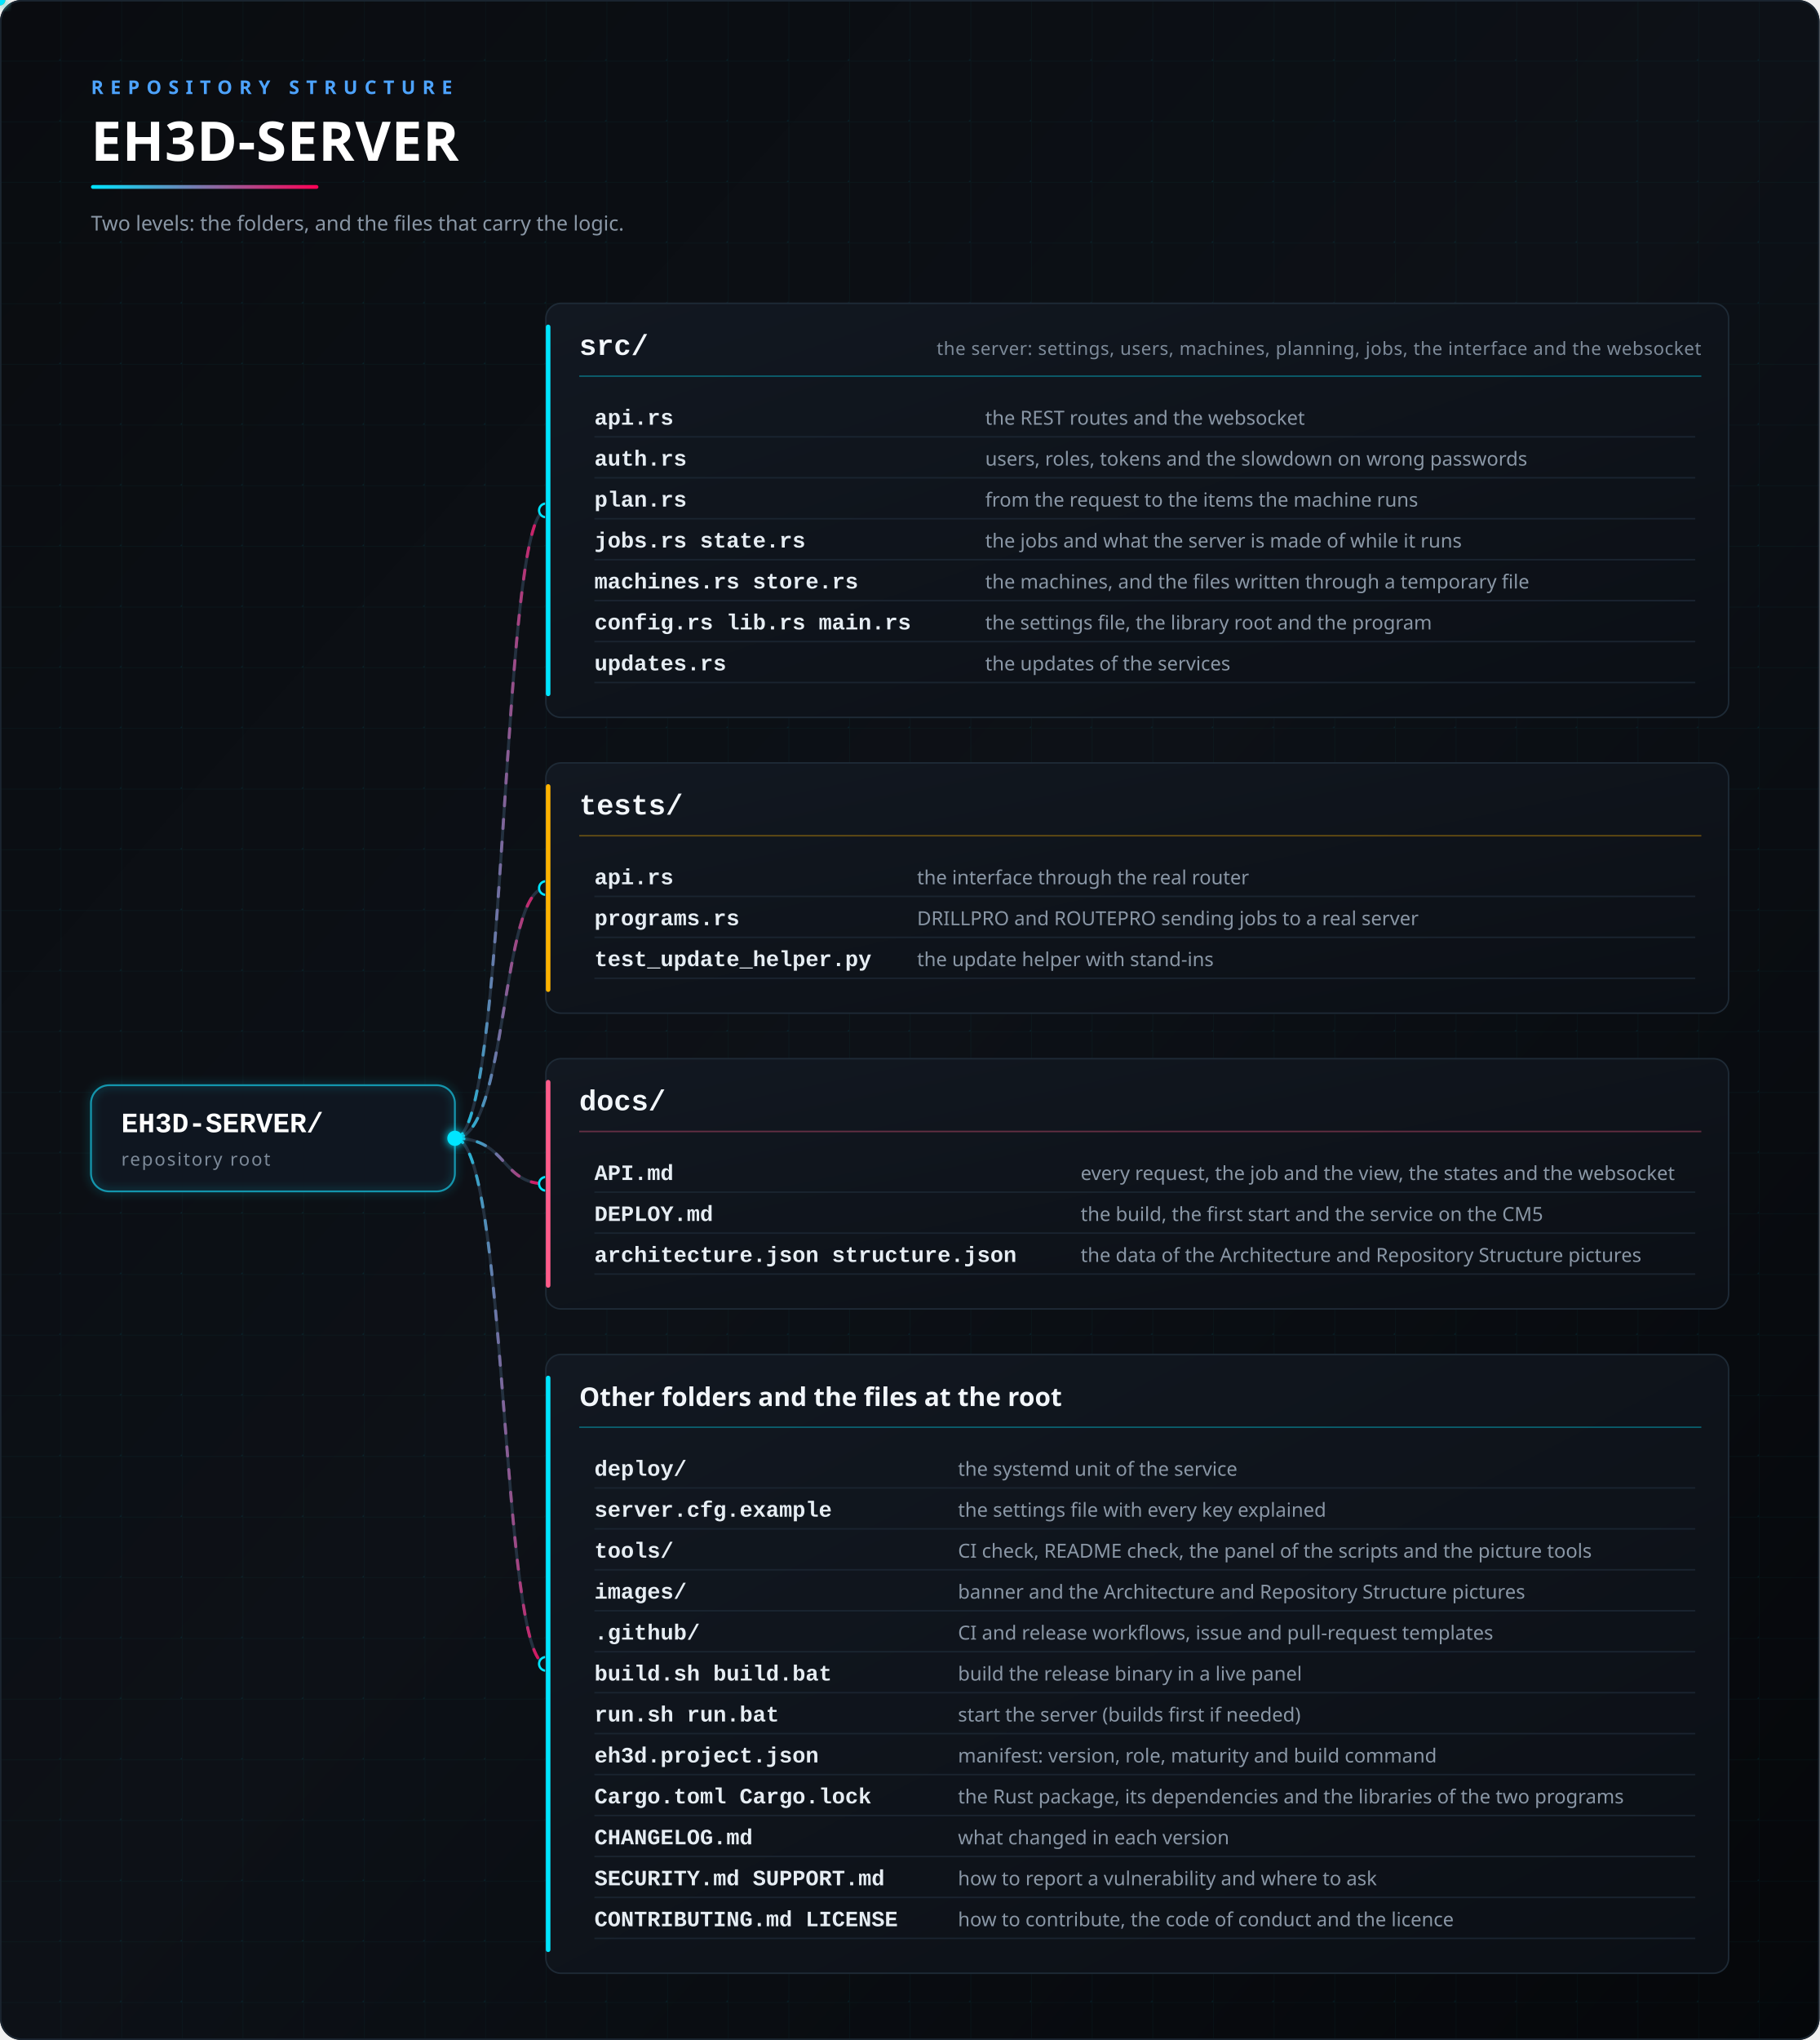
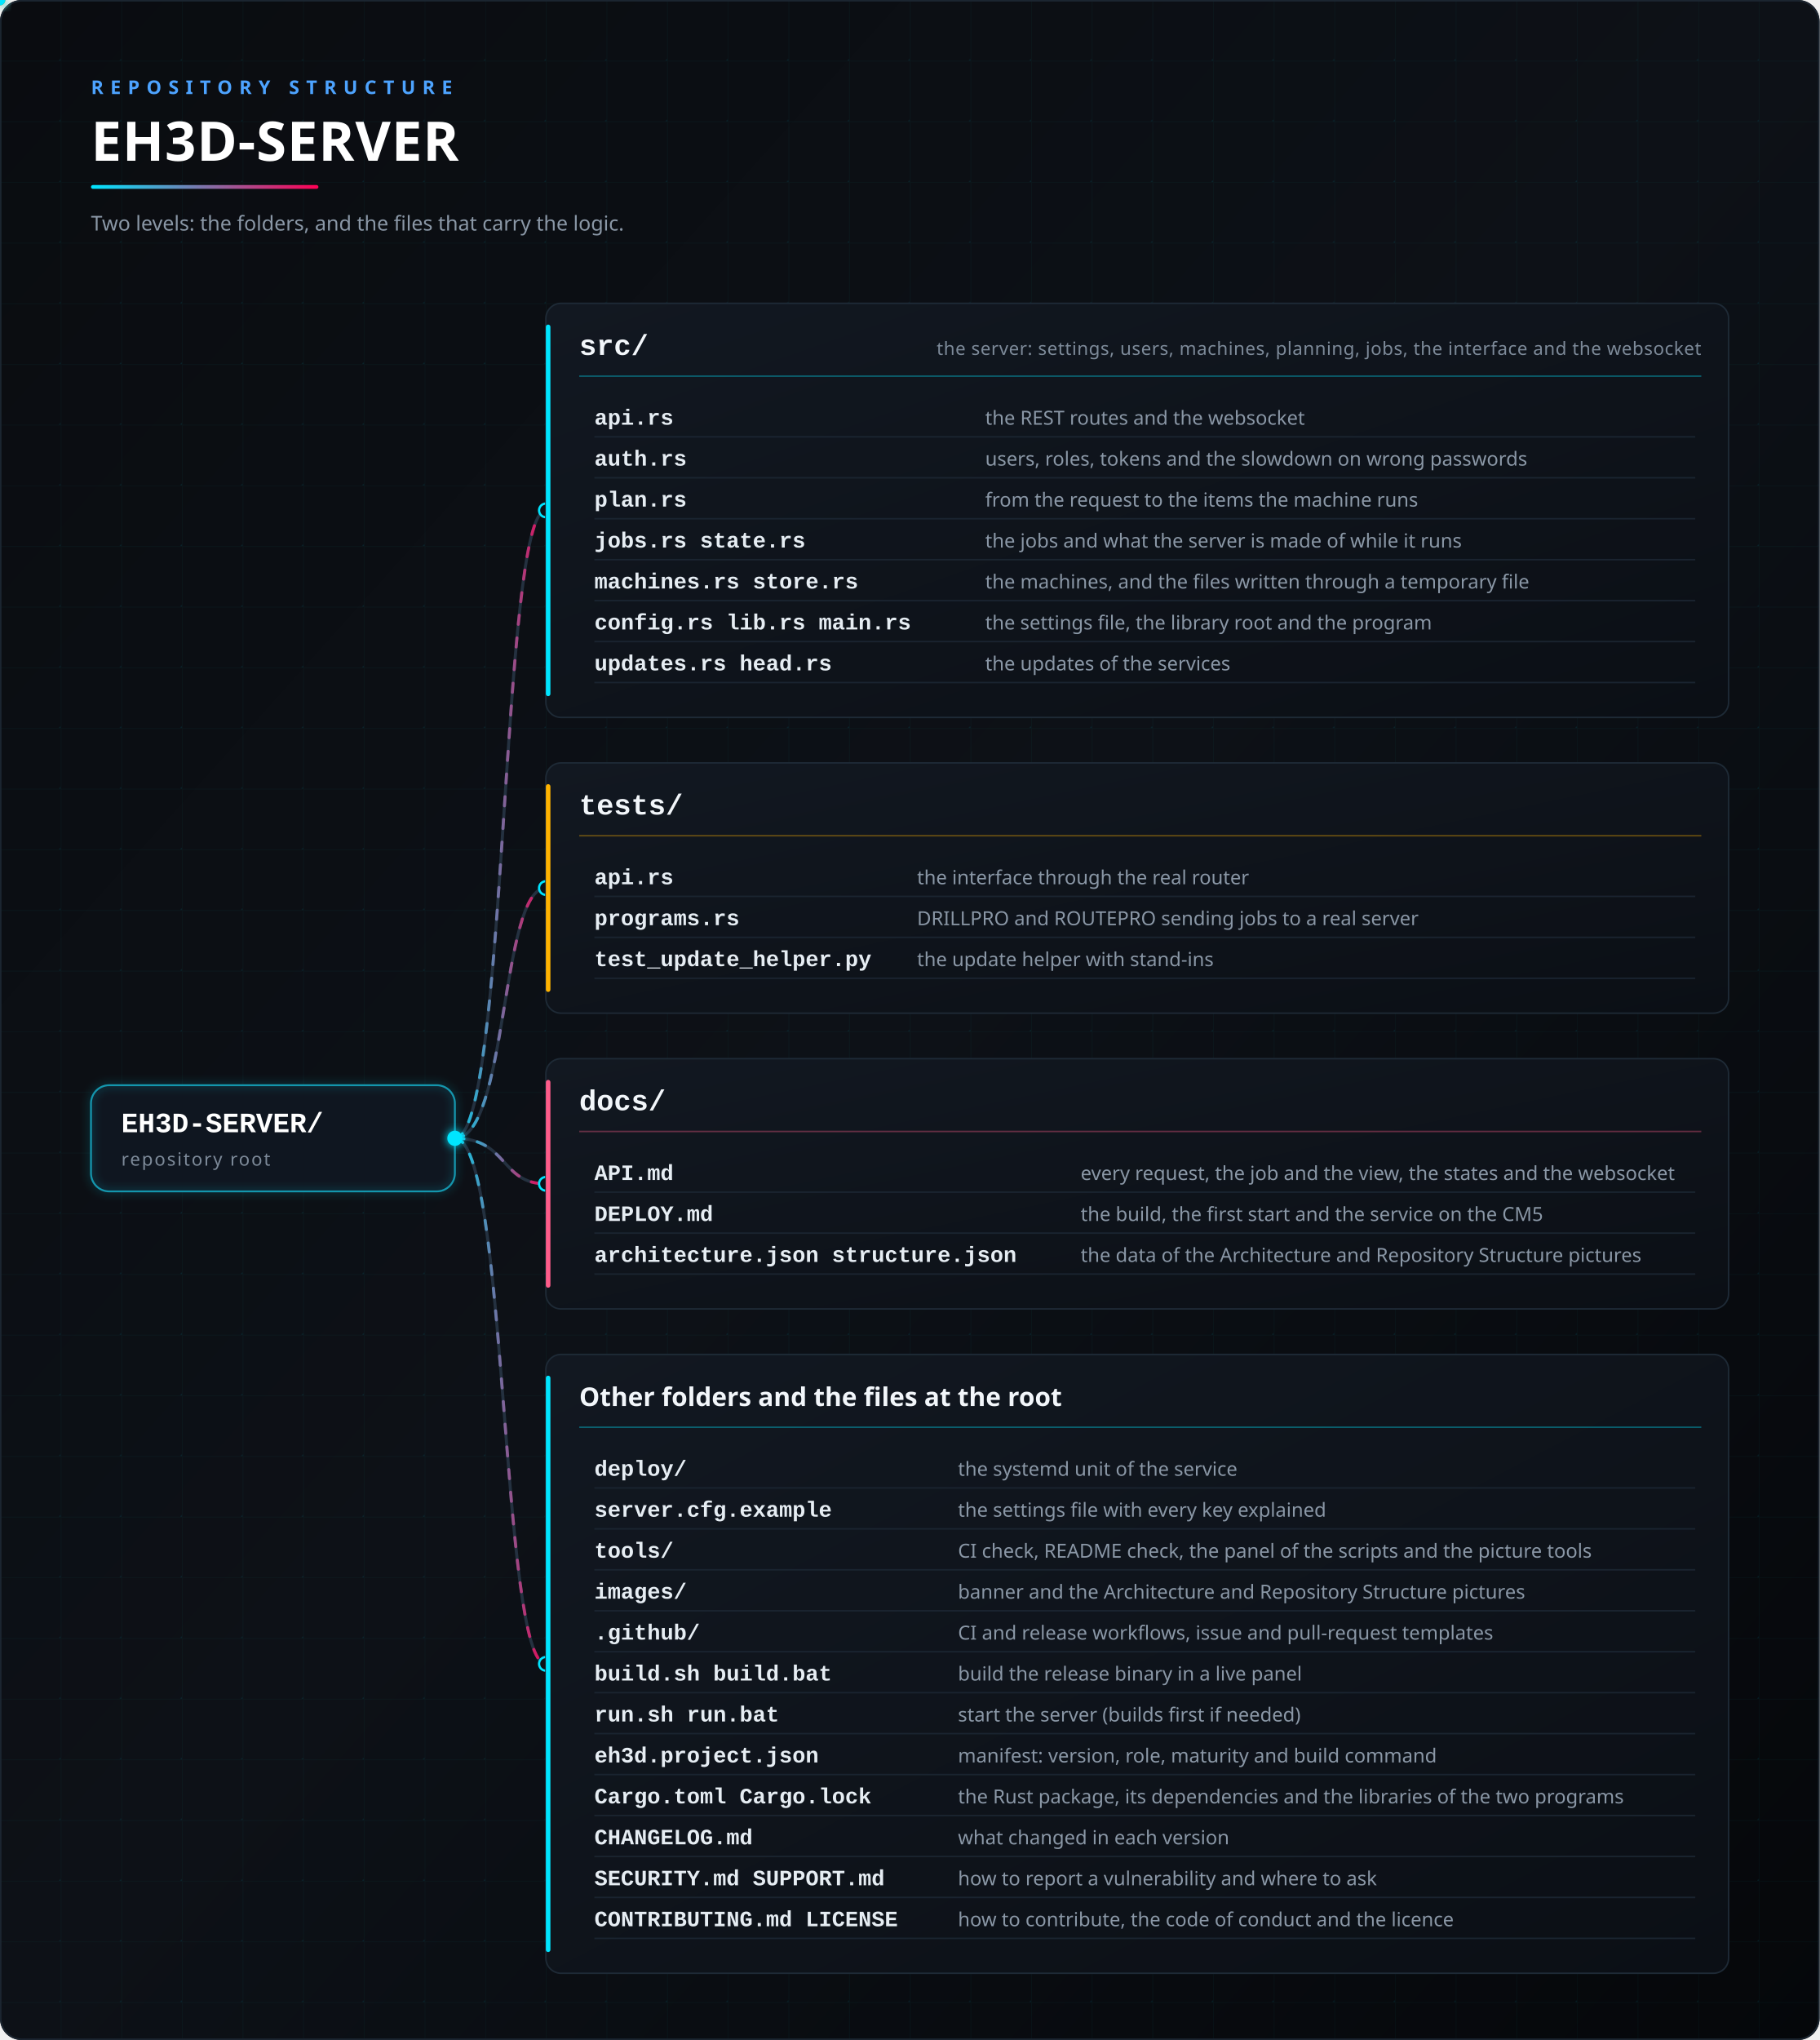
<svg xmlns="http://www.w3.org/2000/svg" viewBox="0 0 1200 1345" width="100%" role="img" aria-labelledby="t d">
  <defs>
    <linearGradient id="bg" x1="0" y1="0" x2="1" y2="1">
      <stop offset="0" stop-color="#0A0C10" />
      <stop offset="0.5" stop-color="#0D1117" />
      <stop offset="1" stop-color="#05070A" />
    </linearGradient>
    <linearGradient id="card" x1="0" y1="0" x2="1" y2="1">
      <stop offset="0" stop-color="#121821" />
      <stop offset="1" stop-color="#0B0F15" />
    </linearGradient>
    <linearGradient id="line" x1="0" y1="0" x2="1" y2="0">
      <stop offset="0" stop-color="#00E5FF" />
      <stop offset="1" stop-color="#FF0055" />
    </linearGradient>
    <filter id="glow" x="-50%" y="-50%" width="200%" height="200%">
      <feGaussianBlur stdDeviation="3" result="b" />
      <feMerge>
        <feMergeNode in="b" />
        <feMergeNode in="SourceGraphic" />
      </feMerge>
    </filter>
    <pattern id="grid" width="40" height="40" patternUnits="userSpaceOnUse">
      <path d="M40 0H0V40" fill="none" stroke="#00E5FF" stroke-opacity="0.035" />
      <circle cx="40" cy="40" r="1" fill="#00E5FF" fill-opacity="0.09" />
    </pattern>
  </defs>
  <rect width="1200" height="1345" rx="14" fill="url(#bg)" />
  <rect width="1200" height="1345" rx="14" fill="url(#grid)" />
  <rect x="0.5" y="0.5" width="1199" height="1344" rx="14" fill="none" stroke="#1B2530" />
  <text x="60" y="62" font-family="'Segoe UI','Noto Sans','Noto Sans CJK SC','Microsoft YaHei','Yu Gothic','Helvetica Neue',Helvetica,Arial,sans-serif" font-size="12.5" font-weight="600" fill="#4DA3FF" text-anchor="start" letter-spacing="4.5">REPOSITORY STRUCTURE</text>
  <text x="60" y="106" font-family="'Segoe UI','Noto Sans','Noto Sans CJK SC','Microsoft YaHei','Yu Gothic','Helvetica Neue',Helvetica,Arial,sans-serif" font-size="36" font-weight="700" fill="#FFFFFF" text-anchor="start" letter-spacing="0.5">EH3D-SERVER</text>
  <rect x="60" y="122" width="150" height="2.5" rx="1.25" fill="url(#line)">
    <animate attributeName="width" values="40;150;150" keyTimes="0;0.4;1" dur="3s" repeatCount="indefinite" />
  </rect>
  <text x="60" y="152" font-family="'Segoe UI','Noto Sans','Noto Sans CJK SC','Microsoft YaHei','Yu Gothic','Helvetica Neue',Helvetica,Arial,sans-serif" font-size="13.5" font-weight="400" fill="#8A97A6" text-anchor="start">Two levels: the folders, and the files that carry the logic.</text>
  <path id="c0" d="M300,750.5 C335,750.5 330,336.5 360,336.5" fill="none" stroke="#243140" stroke-width="2" />
  <path d="M300,750.5 C335,750.5 330,336.5 360,336.5" fill="none" stroke="url(#line)" stroke-width="2" stroke-linecap="round" stroke-dasharray="6 9" opacity="0.9">
    <animate attributeName="stroke-dashoffset" from="0" to="-30" dur="1.6s" repeatCount="indefinite" />
  </path>
  <circle cx="360" cy="336.5" r="4.5" fill="#0D1117" stroke="#00E5FF" stroke-width="1.5" />
  <path id="c1" d="M300,750.5 C335,750.5 330,585.5 360,585.5" fill="none" stroke="#243140" stroke-width="2" />
  <path d="M300,750.5 C335,750.5 330,585.5 360,585.5" fill="none" stroke="url(#line)" stroke-width="2" stroke-linecap="round" stroke-dasharray="6 9" opacity="0.9">
    <animate attributeName="stroke-dashoffset" from="0" to="-30" dur="1.6s" repeatCount="indefinite" />
  </path>
  <circle cx="360" cy="585.5" r="4.5" fill="#0D1117" stroke="#00E5FF" stroke-width="1.5" />
  <path id="c2" d="M300,750.5 C335,750.5 330,780.5 360,780.5" fill="none" stroke="#243140" stroke-width="2" />
  <path d="M300,750.5 C335,750.5 330,780.5 360,780.5" fill="none" stroke="url(#line)" stroke-width="2" stroke-linecap="round" stroke-dasharray="6 9" opacity="0.9">
    <animate attributeName="stroke-dashoffset" from="0" to="-30" dur="1.6s" repeatCount="indefinite" />
  </path>
  <circle cx="360" cy="780.5" r="4.5" fill="#0D1117" stroke="#00E5FF" stroke-width="1.5" />
  <path id="c3" d="M300,750.5 C335,750.5 330,1097 360,1097" fill="none" stroke="#243140" stroke-width="2" />
  <path d="M300,750.5 C335,750.5 330,1097 360,1097" fill="none" stroke="url(#line)" stroke-width="2" stroke-linecap="round" stroke-dasharray="6 9" opacity="0.9">
    <animate attributeName="stroke-dashoffset" from="0" to="-30" dur="1.6s" repeatCount="indefinite" />
  </path>
  <circle cx="360" cy="1097" r="4.5" fill="#0D1117" stroke="#00E5FF" stroke-width="1.5" />
  <circle r="3.5" fill="#00E5FF" filter="url(#glow)">
    <animateMotion dur="3.4s" repeatCount="indefinite">
      <mpath href="#c0" />
    </animateMotion>
  </circle>
  <circle r="3.5" fill="#4DA3FF" filter="url(#glow)">
    <animateMotion dur="4.2s" repeatCount="indefinite">
      <mpath href="#c1" />
    </animateMotion>
  </circle>
  <circle r="3.5" fill="#FFB300" filter="url(#glow)">
    <animateMotion dur="5.0s" repeatCount="indefinite">
      <mpath href="#c2" />
    </animateMotion>
  </circle>
  <circle r="3.5" fill="#00E5FF" filter="url(#glow)">
    <animateMotion dur="5.8s" repeatCount="indefinite">
      <mpath href="#c3" />
    </animateMotion>
  </circle>
  <rect x="60" y="715.5" width="240" height="70" rx="12" fill="#0F1620" stroke="#2A3A4C" stroke-width="1.2" />
  <rect x="60" y="715.5" width="240" height="70" rx="12" fill="none" stroke="#00E5FF" stroke-opacity="0.5" stroke-width="1.2" filter="url(#glow)">
    <animate attributeName="stroke-opacity" values="0.15;0.6;0.15" dur="3.6s" repeatCount="indefinite" />
  </rect>
  <text x="80" y="746.5" font-family="'JetBrains Mono','Cascadia Code','SFMono-Regular',Consolas,'Liberation Mono',monospace" font-size="18.5" font-weight="700" fill="#FFFFFF" text-anchor="start">EH3D-SERVER/</text>
  <text x="80" y="768.5" font-family="'Segoe UI','Noto Sans','Noto Sans CJK SC','Microsoft YaHei','Yu Gothic','Helvetica Neue',Helvetica,Arial,sans-serif" font-size="12" font-weight="400" fill="#7D8A99" text-anchor="start" letter-spacing="1">repository root</text>
  <circle cx="300" cy="750.5" r="5" fill="#00E5FF" filter="url(#glow)" />
  <rect x="360" y="200" width="780" height="273" rx="10" fill="url(#card)" stroke="#1E2A36" stroke-width="1" />
  <rect x="360" y="214" width="3" height="245" rx="1.5" fill="#00E5FF">
    <animate attributeName="opacity" values="0.55;1;0.55" dur="4s" begin="0s" repeatCount="indefinite" />
  </rect>
  <text x="382" y="234" font-family="'JetBrains Mono','Cascadia Code','SFMono-Regular',Consolas,'Liberation Mono',monospace" font-size="19" font-weight="700" fill="#F2F6FA" text-anchor="start">src/</text>
  <text x="1122" y="234" font-family="'Segoe UI','Noto Sans','Noto Sans CJK SC','Microsoft YaHei','Yu Gothic','Helvetica Neue',Helvetica,Arial,sans-serif" font-size="12" font-weight="400" fill="#7D8A99" text-anchor="end" letter-spacing="0.3">the server: settings, users, machines, planning, jobs, the interface and the websocket</text>
  <line x1="382" y1="248" x2="1122" y2="248" stroke="#00E5FF" stroke-opacity="0.35" stroke-width="1" />
  <text x="392" y="280" font-family="'JetBrains Mono','Cascadia Code','SFMono-Regular',Consolas,'Liberation Mono',monospace" font-size="14.5" font-weight="600" fill="#E6EDF3" text-anchor="start">api.rs</text>
  <text x="649.74" y="280" font-family="'Segoe UI','Noto Sans','Noto Sans CJK SC','Microsoft YaHei','Yu Gothic','Helvetica Neue',Helvetica,Arial,sans-serif" font-size="12.8" font-weight="400" fill="#8A97A6" text-anchor="start">the REST routes and the websocket</text>
  <line x1="392" y1="288" x2="1118" y2="288" stroke="#1A2430" stroke-width="1" />
  <text x="392" y="307" font-family="'JetBrains Mono','Cascadia Code','SFMono-Regular',Consolas,'Liberation Mono',monospace" font-size="14.5" font-weight="600" fill="#E6EDF3" text-anchor="start">auth.rs</text>
  <text x="649.74" y="307" font-family="'Segoe UI','Noto Sans','Noto Sans CJK SC','Microsoft YaHei','Yu Gothic','Helvetica Neue',Helvetica,Arial,sans-serif" font-size="12.8" font-weight="400" fill="#8A97A6" text-anchor="start">users, roles, tokens and the slowdown on wrong passwords</text>
  <line x1="392" y1="315" x2="1118" y2="315" stroke="#1A2430" stroke-width="1" />
  <text x="392" y="334" font-family="'JetBrains Mono','Cascadia Code','SFMono-Regular',Consolas,'Liberation Mono',monospace" font-size="14.5" font-weight="600" fill="#E6EDF3" text-anchor="start">plan.rs</text>
  <text x="649.74" y="334" font-family="'Segoe UI','Noto Sans','Noto Sans CJK SC','Microsoft YaHei','Yu Gothic','Helvetica Neue',Helvetica,Arial,sans-serif" font-size="12.8" font-weight="400" fill="#8A97A6" text-anchor="start">from the request to the items the machine runs</text>
  <line x1="392" y1="342" x2="1118" y2="342" stroke="#1A2430" stroke-width="1" />
  <text x="392" y="361" font-family="'JetBrains Mono','Cascadia Code','SFMono-Regular',Consolas,'Liberation Mono',monospace" font-size="14.5" font-weight="600" fill="#E6EDF3" text-anchor="start">jobs.rs  state.rs</text>
  <text x="649.74" y="361" font-family="'Segoe UI','Noto Sans','Noto Sans CJK SC','Microsoft YaHei','Yu Gothic','Helvetica Neue',Helvetica,Arial,sans-serif" font-size="12.8" font-weight="400" fill="#8A97A6" text-anchor="start">the jobs and what the server is made of while it runs</text>
  <line x1="392" y1="369" x2="1118" y2="369" stroke="#1A2430" stroke-width="1" />
  <text x="392" y="388" font-family="'JetBrains Mono','Cascadia Code','SFMono-Regular',Consolas,'Liberation Mono',monospace" font-size="14.5" font-weight="600" fill="#E6EDF3" text-anchor="start">machines.rs  store.rs</text>
  <text x="649.74" y="388" font-family="'Segoe UI','Noto Sans','Noto Sans CJK SC','Microsoft YaHei','Yu Gothic','Helvetica Neue',Helvetica,Arial,sans-serif" font-size="12.8" font-weight="400" fill="#8A97A6" text-anchor="start">the machines, and the files written through a temporary file</text>
  <line x1="392" y1="396" x2="1118" y2="396" stroke="#1A2430" stroke-width="1" />
  <text x="392" y="415" font-family="'JetBrains Mono','Cascadia Code','SFMono-Regular',Consolas,'Liberation Mono',monospace" font-size="14.5" font-weight="600" fill="#E6EDF3" text-anchor="start">config.rs  lib.rs  main.rs</text>
  <text x="649.74" y="415" font-family="'Segoe UI','Noto Sans','Noto Sans CJK SC','Microsoft YaHei','Yu Gothic','Helvetica Neue',Helvetica,Arial,sans-serif" font-size="12.8" font-weight="400" fill="#8A97A6" text-anchor="start">the settings file, the library root and the program</text>
  <line x1="392" y1="423" x2="1118" y2="423" stroke="#1A2430" stroke-width="1" />
-   <text x="392" y="442" font-family="'JetBrains Mono','Cascadia Code','SFMono-Regular',Consolas,'Liberation Mono',monospace" font-size="14.5" font-weight="600" fill="#E6EDF3" text-anchor="start">updates.rs</text>
+   <text x="392" y="442" font-family="'JetBrains Mono','Cascadia Code','SFMono-Regular',Consolas,'Liberation Mono',monospace" font-size="14.5" font-weight="600" fill="#E6EDF3" text-anchor="start">updates.rs  head.rs</text>
  <text x="649.74" y="442" font-family="'Segoe UI','Noto Sans','Noto Sans CJK SC','Microsoft YaHei','Yu Gothic','Helvetica Neue',Helvetica,Arial,sans-serif" font-size="12.8" font-weight="400" fill="#8A97A6" text-anchor="start">the updates of the services</text>
  <line x1="392" y1="450" x2="1118" y2="450" stroke="#1A2430" stroke-width="1" />
  <rect x="360" y="503" width="780" height="165" rx="10" fill="url(#card)" stroke="#1E2A36" stroke-width="1" />
  <rect x="360" y="517" width="3" height="137" rx="1.5" fill="#FFB300">
    <animate attributeName="opacity" values="0.55;1;0.55" dur="4s" begin="0.6s" repeatCount="indefinite" />
  </rect>
  <text x="382" y="537" font-family="'JetBrains Mono','Cascadia Code','SFMono-Regular',Consolas,'Liberation Mono',monospace" font-size="19" font-weight="700" fill="#F2F6FA" text-anchor="start">tests/</text>
  <line x1="382" y1="551" x2="1122" y2="551" stroke="#FFB300" stroke-opacity="0.35" stroke-width="1" />
  <text x="392" y="583" font-family="'JetBrains Mono','Cascadia Code','SFMono-Regular',Consolas,'Liberation Mono',monospace" font-size="14.5" font-weight="600" fill="#E6EDF3" text-anchor="start">api.rs</text>
  <text x="604.79" y="583" font-family="'Segoe UI','Noto Sans','Noto Sans CJK SC','Microsoft YaHei','Yu Gothic','Helvetica Neue',Helvetica,Arial,sans-serif" font-size="12.8" font-weight="400" fill="#8A97A6" text-anchor="start">the interface through the real router</text>
  <line x1="392" y1="591" x2="1118" y2="591" stroke="#1A2430" stroke-width="1" />
  <text x="392" y="610" font-family="'JetBrains Mono','Cascadia Code','SFMono-Regular',Consolas,'Liberation Mono',monospace" font-size="14.5" font-weight="600" fill="#E6EDF3" text-anchor="start">programs.rs</text>
  <text x="604.79" y="610" font-family="'Segoe UI','Noto Sans','Noto Sans CJK SC','Microsoft YaHei','Yu Gothic','Helvetica Neue',Helvetica,Arial,sans-serif" font-size="12.8" font-weight="400" fill="#8A97A6" text-anchor="start">DRILLPRO and ROUTEPRO sending jobs to a real server</text>
  <line x1="392" y1="618" x2="1118" y2="618" stroke="#1A2430" stroke-width="1" />
  <text x="392" y="637" font-family="'JetBrains Mono','Cascadia Code','SFMono-Regular',Consolas,'Liberation Mono',monospace" font-size="14.5" font-weight="600" fill="#E6EDF3" text-anchor="start">test_update_helper.py</text>
  <text x="604.79" y="637" font-family="'Segoe UI','Noto Sans','Noto Sans CJK SC','Microsoft YaHei','Yu Gothic','Helvetica Neue',Helvetica,Arial,sans-serif" font-size="12.8" font-weight="400" fill="#8A97A6" text-anchor="start">the update helper with stand-ins</text>
  <line x1="392" y1="645" x2="1118" y2="645" stroke="#1A2430" stroke-width="1" />
  <rect x="360" y="698" width="780" height="165" rx="10" fill="url(#card)" stroke="#1E2A36" stroke-width="1" />
  <rect x="360" y="712" width="3" height="137" rx="1.5" fill="#FF5C8A">
    <animate attributeName="opacity" values="0.55;1;0.55" dur="4s" begin="1.2s" repeatCount="indefinite" />
  </rect>
  <text x="382" y="732" font-family="'JetBrains Mono','Cascadia Code','SFMono-Regular',Consolas,'Liberation Mono',monospace" font-size="19" font-weight="700" fill="#F2F6FA" text-anchor="start">docs/</text>
  <line x1="382" y1="746" x2="1122" y2="746" stroke="#FF5C8A" stroke-opacity="0.35" stroke-width="1" />
  <text x="392" y="778" font-family="'JetBrains Mono','Cascadia Code','SFMono-Regular',Consolas,'Liberation Mono',monospace" font-size="14.5" font-weight="600" fill="#E6EDF3" text-anchor="start">API.md</text>
  <text x="712.67" y="778" font-family="'Segoe UI','Noto Sans','Noto Sans CJK SC','Microsoft YaHei','Yu Gothic','Helvetica Neue',Helvetica,Arial,sans-serif" font-size="12.8" font-weight="400" fill="#8A97A6" text-anchor="start">every request, the job and the view, the states and the websocket</text>
  <line x1="392" y1="786" x2="1118" y2="786" stroke="#1A2430" stroke-width="1" />
  <text x="392" y="805" font-family="'JetBrains Mono','Cascadia Code','SFMono-Regular',Consolas,'Liberation Mono',monospace" font-size="14.5" font-weight="600" fill="#E6EDF3" text-anchor="start">DEPLOY.md</text>
  <text x="712.67" y="805" font-family="'Segoe UI','Noto Sans','Noto Sans CJK SC','Microsoft YaHei','Yu Gothic','Helvetica Neue',Helvetica,Arial,sans-serif" font-size="12.8" font-weight="400" fill="#8A97A6" text-anchor="start">the build, the first start and the service on the CM5</text>
  <line x1="392" y1="813" x2="1118" y2="813" stroke="#1A2430" stroke-width="1" />
  <text x="392" y="832" font-family="'JetBrains Mono','Cascadia Code','SFMono-Regular',Consolas,'Liberation Mono',monospace" font-size="14.5" font-weight="600" fill="#E6EDF3" text-anchor="start">architecture.json  structure.json</text>
  <text x="712.67" y="832" font-family="'Segoe UI','Noto Sans','Noto Sans CJK SC','Microsoft YaHei','Yu Gothic','Helvetica Neue',Helvetica,Arial,sans-serif" font-size="12.8" font-weight="400" fill="#8A97A6" text-anchor="start">the data of the Architecture and Repository Structure pictures</text>
  <line x1="392" y1="840" x2="1118" y2="840" stroke="#1A2430" stroke-width="1" />
  <rect x="360" y="893" width="780" height="408" rx="10" fill="url(#card)" stroke="#1E2A36" stroke-width="1" />
  <rect x="360" y="907" width="3" height="380" rx="1.5" fill="#00E5FF">
    <animate attributeName="opacity" values="0.55;1;0.55" dur="4s" begin="1.8s" repeatCount="indefinite" />
  </rect>
  <text x="382" y="927" font-family="'Segoe UI','Noto Sans','Noto Sans CJK SC','Microsoft YaHei','Yu Gothic','Helvetica Neue',Helvetica,Arial,sans-serif" font-size="17" font-weight="700" fill="#F2F6FA" text-anchor="start">Other folders and the files at the root</text>
  <line x1="382" y1="941" x2="1122" y2="941" stroke="#00E5FF" stroke-opacity="0.35" stroke-width="1" />
  <text x="392" y="973" font-family="'JetBrains Mono','Cascadia Code','SFMono-Regular',Consolas,'Liberation Mono',monospace" font-size="14.5" font-weight="600" fill="#E6EDF3" text-anchor="start">deploy/</text>
  <text x="631.76" y="973" font-family="'Segoe UI','Noto Sans','Noto Sans CJK SC','Microsoft YaHei','Yu Gothic','Helvetica Neue',Helvetica,Arial,sans-serif" font-size="12.8" font-weight="400" fill="#8A97A6" text-anchor="start">the systemd unit of the service</text>
  <line x1="392" y1="981" x2="1118" y2="981" stroke="#1A2430" stroke-width="1" />
  <text x="392" y="1000" font-family="'JetBrains Mono','Cascadia Code','SFMono-Regular',Consolas,'Liberation Mono',monospace" font-size="14.5" font-weight="600" fill="#E6EDF3" text-anchor="start">server.cfg.example</text>
  <text x="631.76" y="1000" font-family="'Segoe UI','Noto Sans','Noto Sans CJK SC','Microsoft YaHei','Yu Gothic','Helvetica Neue',Helvetica,Arial,sans-serif" font-size="12.8" font-weight="400" fill="#8A97A6" text-anchor="start">the settings file with every key explained</text>
  <line x1="392" y1="1008" x2="1118" y2="1008" stroke="#1A2430" stroke-width="1" />
  <text x="392" y="1027" font-family="'JetBrains Mono','Cascadia Code','SFMono-Regular',Consolas,'Liberation Mono',monospace" font-size="14.5" font-weight="600" fill="#E6EDF3" text-anchor="start">tools/</text>
  <text x="631.76" y="1027" font-family="'Segoe UI','Noto Sans','Noto Sans CJK SC','Microsoft YaHei','Yu Gothic','Helvetica Neue',Helvetica,Arial,sans-serif" font-size="12.8" font-weight="400" fill="#8A97A6" text-anchor="start">CI check, README check, the panel of the scripts and the picture tools</text>
  <line x1="392" y1="1035" x2="1118" y2="1035" stroke="#1A2430" stroke-width="1" />
  <text x="392" y="1054" font-family="'JetBrains Mono','Cascadia Code','SFMono-Regular',Consolas,'Liberation Mono',monospace" font-size="14.5" font-weight="600" fill="#E6EDF3" text-anchor="start">images/</text>
  <text x="631.76" y="1054" font-family="'Segoe UI','Noto Sans','Noto Sans CJK SC','Microsoft YaHei','Yu Gothic','Helvetica Neue',Helvetica,Arial,sans-serif" font-size="12.8" font-weight="400" fill="#8A97A6" text-anchor="start">banner and the Architecture and Repository Structure pictures</text>
  <line x1="392" y1="1062" x2="1118" y2="1062" stroke="#1A2430" stroke-width="1" />
  <text x="392" y="1081" font-family="'JetBrains Mono','Cascadia Code','SFMono-Regular',Consolas,'Liberation Mono',monospace" font-size="14.5" font-weight="600" fill="#E6EDF3" text-anchor="start">.github/</text>
  <text x="631.76" y="1081" font-family="'Segoe UI','Noto Sans','Noto Sans CJK SC','Microsoft YaHei','Yu Gothic','Helvetica Neue',Helvetica,Arial,sans-serif" font-size="12.8" font-weight="400" fill="#8A97A6" text-anchor="start">CI and release workflows, issue and pull-request templates</text>
  <line x1="392" y1="1089" x2="1118" y2="1089" stroke="#1A2430" stroke-width="1" />
  <text x="392" y="1108" font-family="'JetBrains Mono','Cascadia Code','SFMono-Regular',Consolas,'Liberation Mono',monospace" font-size="14.5" font-weight="600" fill="#E6EDF3" text-anchor="start">build.sh  build.bat</text>
  <text x="631.76" y="1108" font-family="'Segoe UI','Noto Sans','Noto Sans CJK SC','Microsoft YaHei','Yu Gothic','Helvetica Neue',Helvetica,Arial,sans-serif" font-size="12.8" font-weight="400" fill="#8A97A6" text-anchor="start">build the release binary in a live panel</text>
  <line x1="392" y1="1116" x2="1118" y2="1116" stroke="#1A2430" stroke-width="1" />
  <text x="392" y="1135" font-family="'JetBrains Mono','Cascadia Code','SFMono-Regular',Consolas,'Liberation Mono',monospace" font-size="14.5" font-weight="600" fill="#E6EDF3" text-anchor="start">run.sh  run.bat</text>
  <text x="631.76" y="1135" font-family="'Segoe UI','Noto Sans','Noto Sans CJK SC','Microsoft YaHei','Yu Gothic','Helvetica Neue',Helvetica,Arial,sans-serif" font-size="12.8" font-weight="400" fill="#8A97A6" text-anchor="start">start the server (builds first if needed)</text>
  <line x1="392" y1="1143" x2="1118" y2="1143" stroke="#1A2430" stroke-width="1" />
  <text x="392" y="1162" font-family="'JetBrains Mono','Cascadia Code','SFMono-Regular',Consolas,'Liberation Mono',monospace" font-size="14.5" font-weight="600" fill="#E6EDF3" text-anchor="start">eh3d.project.json</text>
  <text x="631.76" y="1162" font-family="'Segoe UI','Noto Sans','Noto Sans CJK SC','Microsoft YaHei','Yu Gothic','Helvetica Neue',Helvetica,Arial,sans-serif" font-size="12.8" font-weight="400" fill="#8A97A6" text-anchor="start">manifest: version, role, maturity and build command</text>
  <line x1="392" y1="1170" x2="1118" y2="1170" stroke="#1A2430" stroke-width="1" />
  <text x="392" y="1189" font-family="'JetBrains Mono','Cascadia Code','SFMono-Regular',Consolas,'Liberation Mono',monospace" font-size="14.5" font-weight="600" fill="#E6EDF3" text-anchor="start">Cargo.toml  Cargo.lock</text>
  <text x="631.76" y="1189" font-family="'Segoe UI','Noto Sans','Noto Sans CJK SC','Microsoft YaHei','Yu Gothic','Helvetica Neue',Helvetica,Arial,sans-serif" font-size="12.8" font-weight="400" fill="#8A97A6" text-anchor="start">the Rust package, its dependencies and the libraries of the two programs</text>
  <line x1="392" y1="1197" x2="1118" y2="1197" stroke="#1A2430" stroke-width="1" />
  <text x="392" y="1216" font-family="'JetBrains Mono','Cascadia Code','SFMono-Regular',Consolas,'Liberation Mono',monospace" font-size="14.5" font-weight="600" fill="#E6EDF3" text-anchor="start">CHANGELOG.md</text>
  <text x="631.76" y="1216" font-family="'Segoe UI','Noto Sans','Noto Sans CJK SC','Microsoft YaHei','Yu Gothic','Helvetica Neue',Helvetica,Arial,sans-serif" font-size="12.8" font-weight="400" fill="#8A97A6" text-anchor="start">what changed in each version</text>
  <line x1="392" y1="1224" x2="1118" y2="1224" stroke="#1A2430" stroke-width="1" />
  <text x="392" y="1243" font-family="'JetBrains Mono','Cascadia Code','SFMono-Regular',Consolas,'Liberation Mono',monospace" font-size="14.5" font-weight="600" fill="#E6EDF3" text-anchor="start">SECURITY.md  SUPPORT.md</text>
  <text x="631.76" y="1243" font-family="'Segoe UI','Noto Sans','Noto Sans CJK SC','Microsoft YaHei','Yu Gothic','Helvetica Neue',Helvetica,Arial,sans-serif" font-size="12.8" font-weight="400" fill="#8A97A6" text-anchor="start">how to report a vulnerability and where to ask</text>
  <line x1="392" y1="1251" x2="1118" y2="1251" stroke="#1A2430" stroke-width="1" />
  <text x="392" y="1270" font-family="'JetBrains Mono','Cascadia Code','SFMono-Regular',Consolas,'Liberation Mono',monospace" font-size="14.5" font-weight="600" fill="#E6EDF3" text-anchor="start">CONTRIBUTING.md  LICENSE</text>
  <text x="631.76" y="1270" font-family="'Segoe UI','Noto Sans','Noto Sans CJK SC','Microsoft YaHei','Yu Gothic','Helvetica Neue',Helvetica,Arial,sans-serif" font-size="12.8" font-weight="400" fill="#8A97A6" text-anchor="start">how to contribute, the code of conduct and the licence</text>
  <line x1="392" y1="1278" x2="1118" y2="1278" stroke="#1A2430" stroke-width="1" />
</svg>
